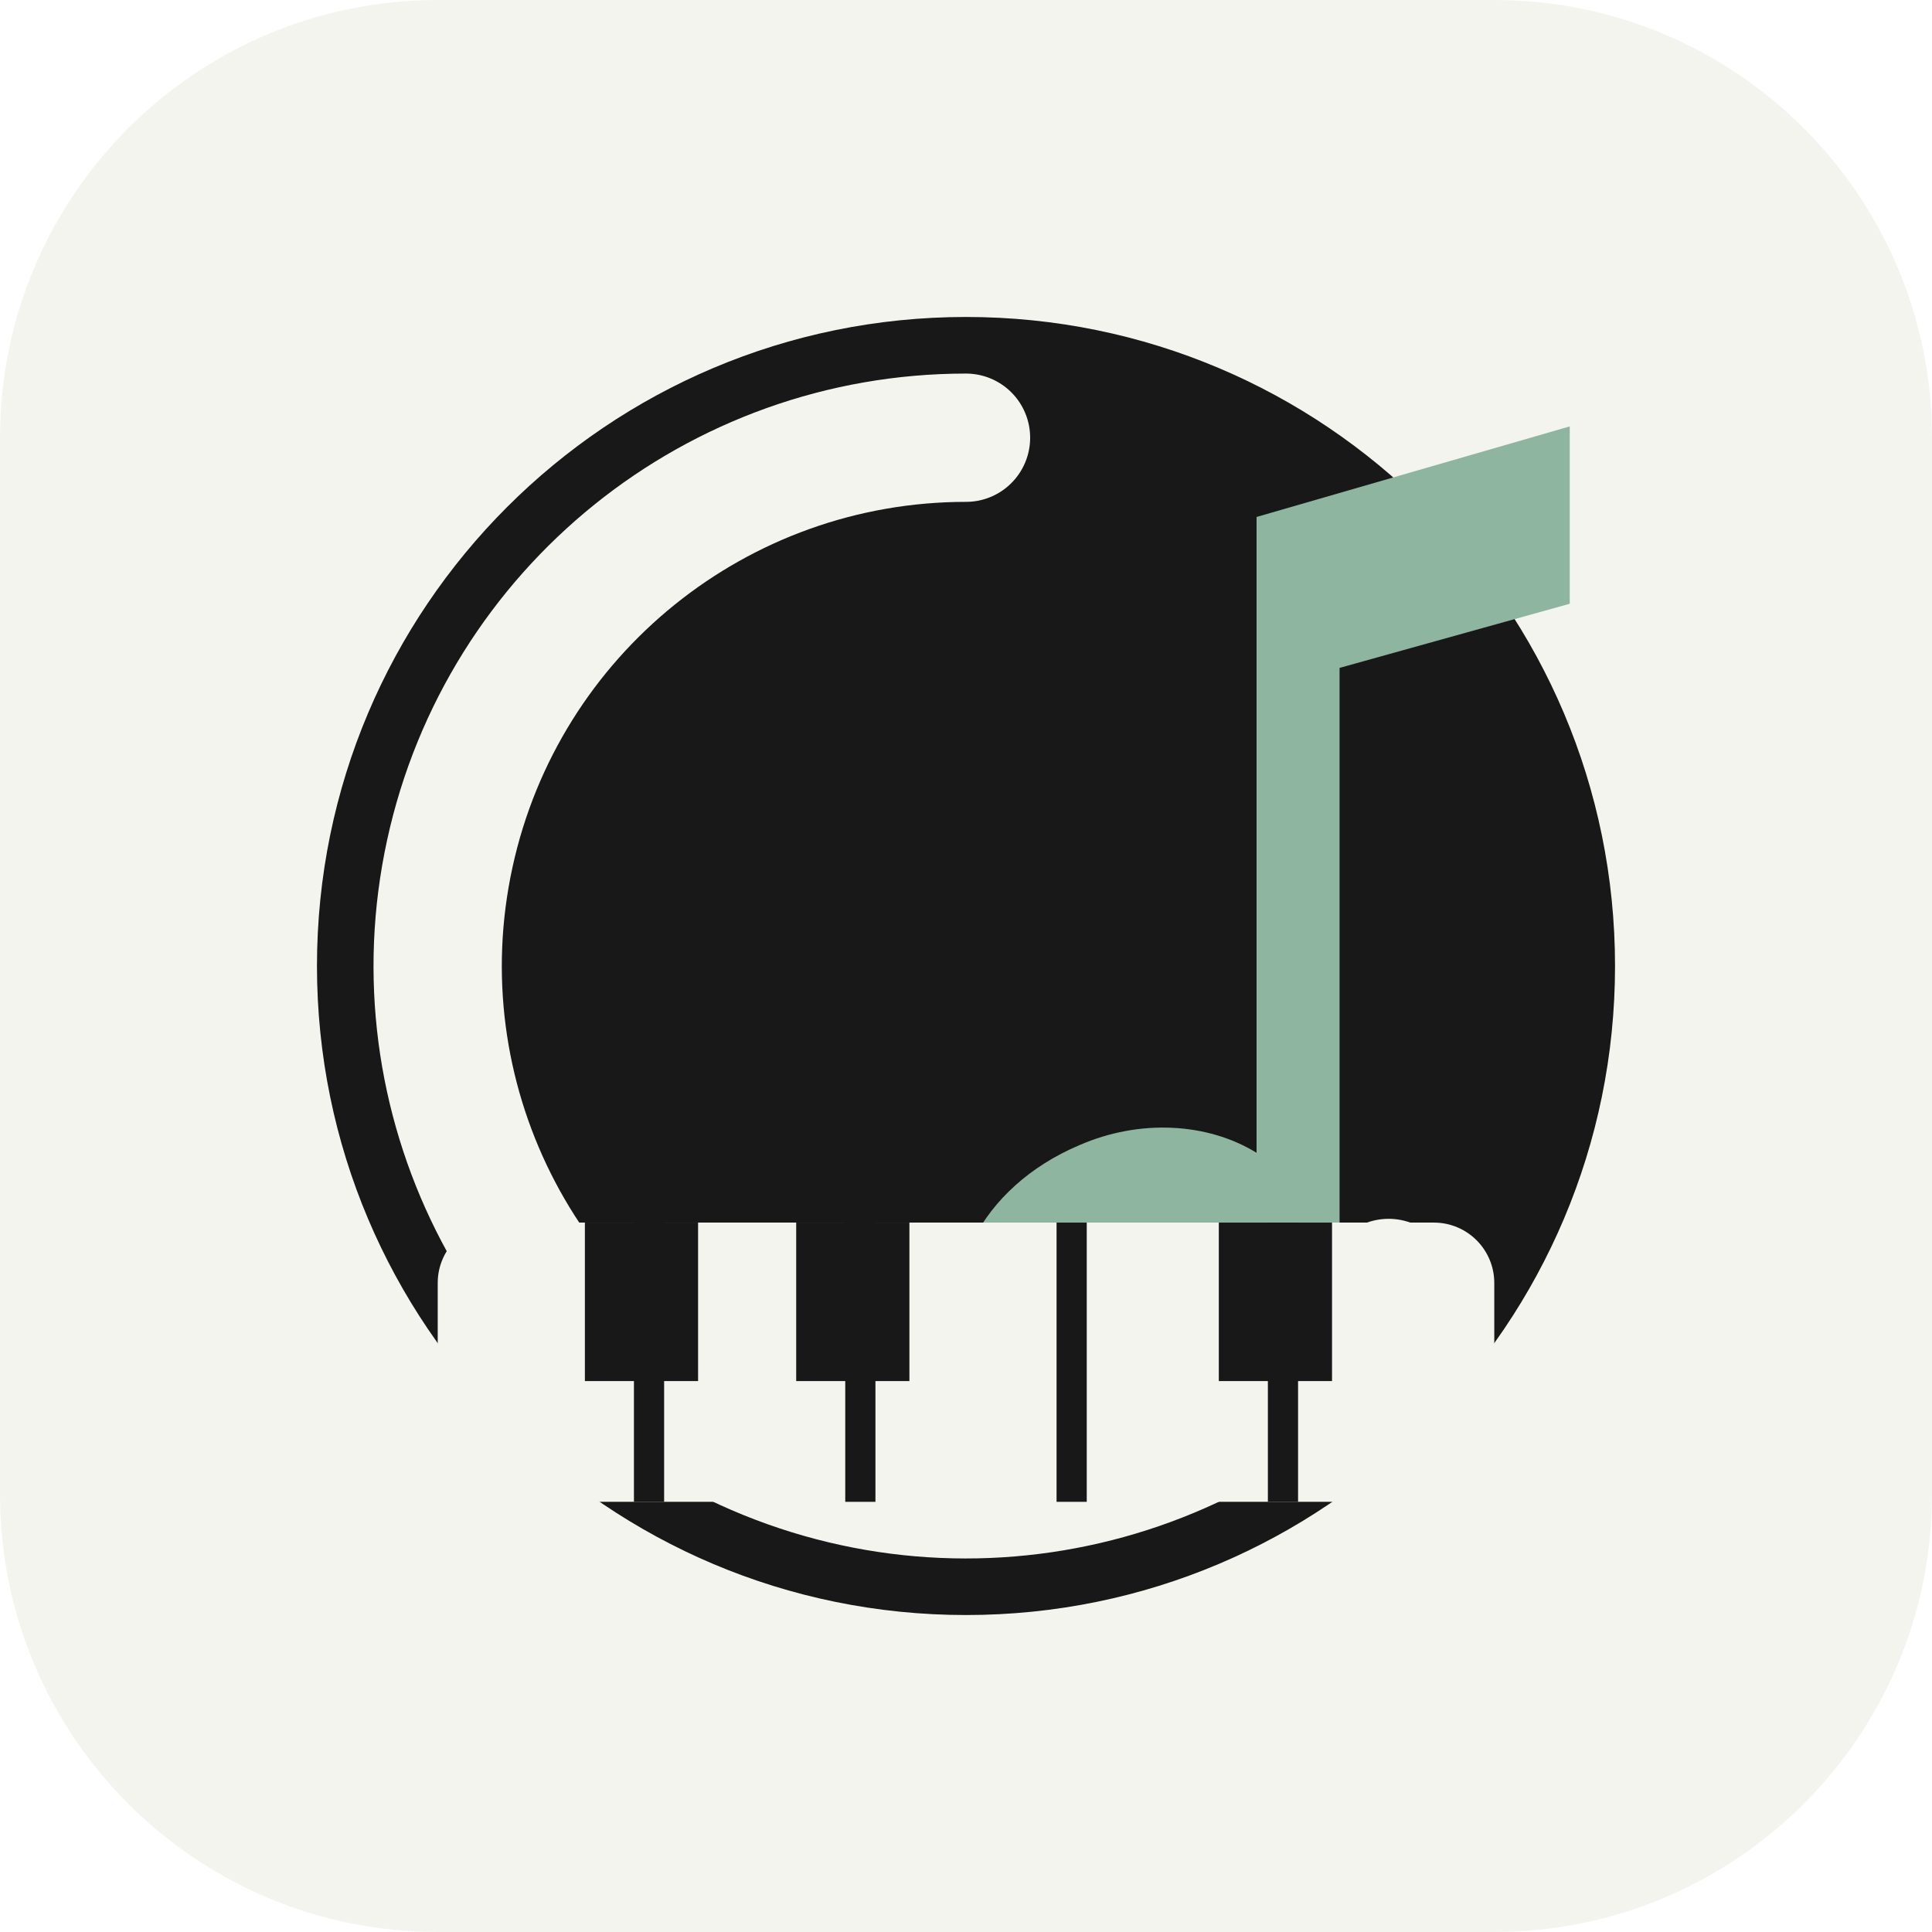
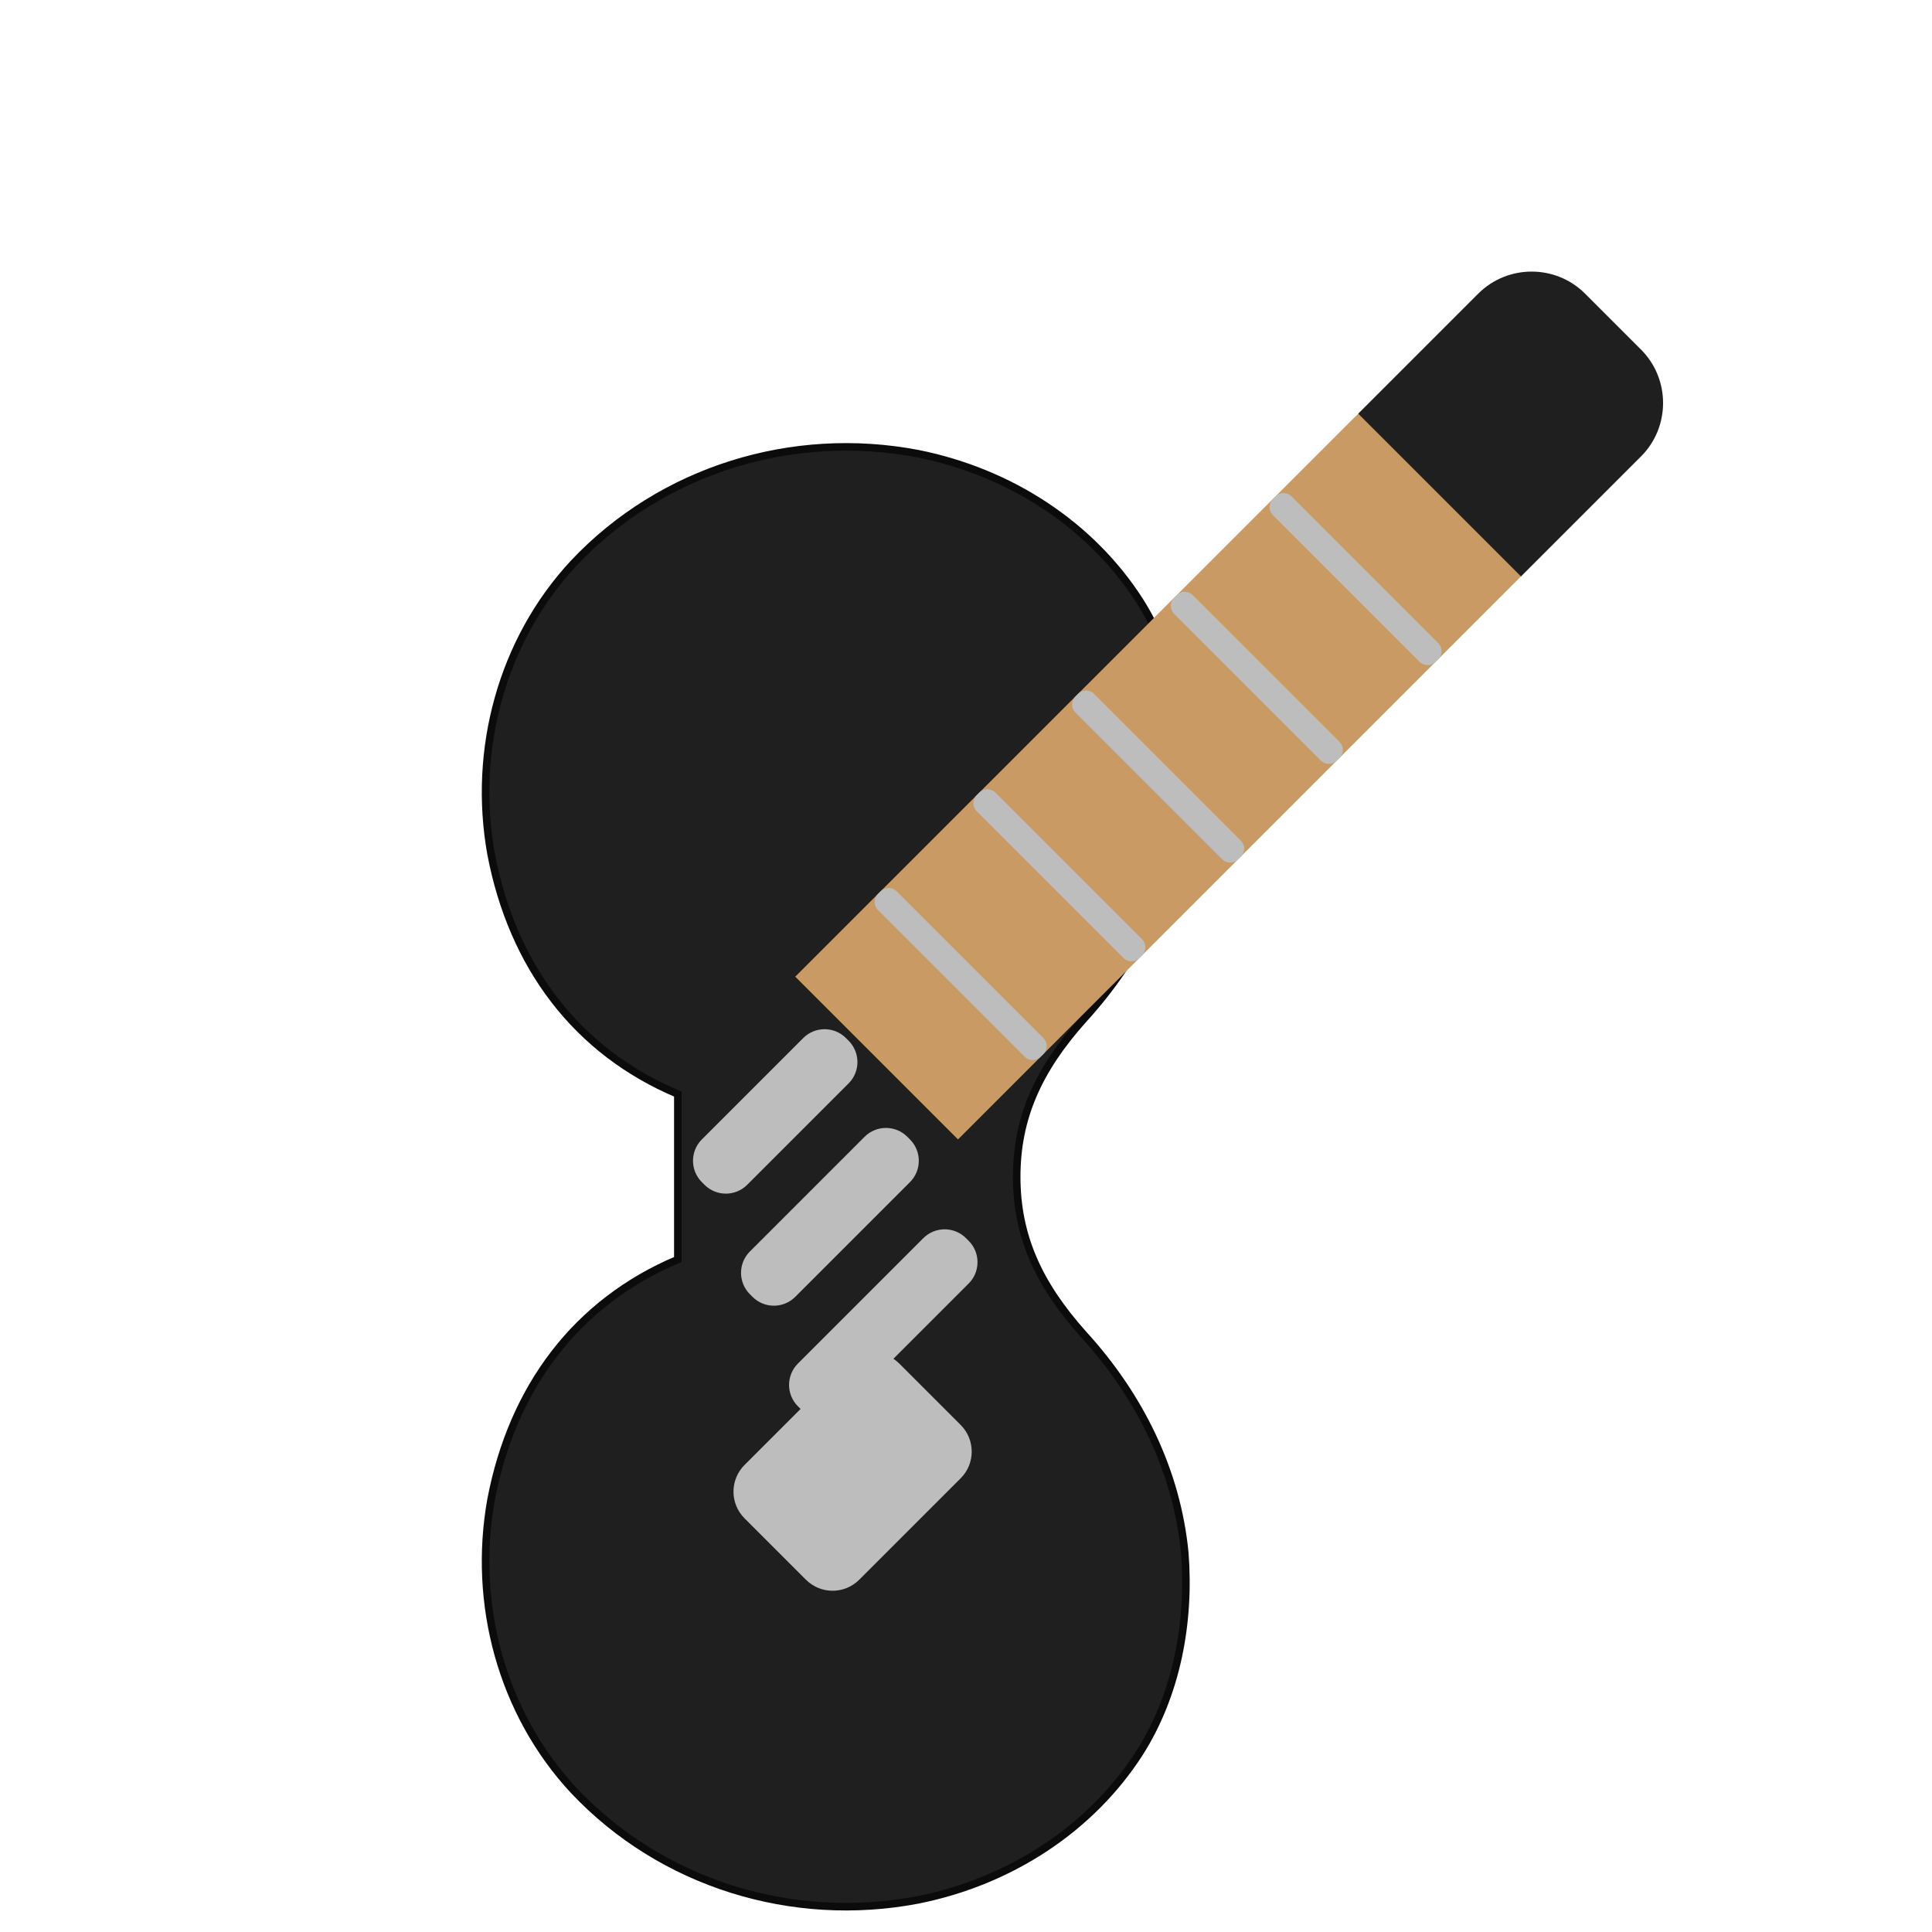
- <svg xmlns="http://www.w3.org/2000/svg" viewBox="0 0 512 512" role="img" aria-labelledby="title desc">
-   <rect width="512" height="512" rx="116" fill="#f4f4ef" />
-   <circle cx="256" cy="256" r="172" fill="#171817" />
-   <path d="M256 116a140 140 0 1 0 112 224" fill="none" stroke="#f4f4ef" stroke-width="34" stroke-linecap="round" />
-   <path d="M333 137v168.5c-13-8-31-9-47-2-26 11-39 36-29 58 10 23 39 31 65 20 20-9 33-27 33-46V177l61-17v-47z" fill="#8db59f" />
-   <g transform="translate(116 324)">
-     <rect width="280" height="74" rx="16" fill="#f4f4ef" />
-     <path d="M56 0v74M112 0v74M168 0v74M224 0v74" stroke="#171817" stroke-width="8" />
-     <path d="M39 0h30v42H39zM95 0h30v42H95zM207 0h30v42H207z" fill="#171817" />
+ <svg xmlns="http://www.w3.org/2000/svg" viewBox="0 0 512 512" role="img" aria-label="Guitarra eléctrica">
+   <g transform="rotate(-45 256 256)">
+     <path d="M147 257c-27-11-55-7-80 10-23 16-38 42-39 70-1 34 16 66 44 85 21 14 46 19 69 14 18-4 34-15 46-29 14-17 21-38 22-60 1-18 6-31 17-42 11-11 24-16 42-17 22-1 43-8 60-22 14-12 25-28 29-46 5-23 0-48-14-69-19-28-51-45-85-44-28 1-54 16-70 39-17 25-21 53-10 80l-31 31z" fill="#1f1f1f" stroke="#0b0b0b" stroke-width="2" />
+     <path d="M222 226h210c12 0 22 10 22 22v17c0 12-10 22-22 22H222z" fill="#c99a63" />
+     <path d="M433 226h45c11 0 20 9 20 20v21c0 11-9 20-20 20h-45z" fill="#1f1f1f" />
+     <g fill="#bdbdbd">
+       <rect x="250" y="226" width="7" height="61" rx="3" />
+       <rect x="287" y="226" width="7" height="61" rx="3" />
+       <rect x="324" y="226" width="7" height="61" rx="3" />
+       <rect x="361" y="226" width="7" height="61" rx="3" />
+       <rect x="398" y="226" width="7" height="61" rx="3" />
+     </g>
+     <g fill="#bdbdbd">
+       <rect x="166" y="239" width="54" height="17" rx="8" />
+       <rect x="154" y="269" width="59" height="17" rx="8" />
+       <rect x="142" y="299" width="63" height="17" rx="8" />
+     </g>
+     <rect x="111" y="308" width="58" height="43" rx="10" fill="#bdbdbd" />
  </g>
</svg>
